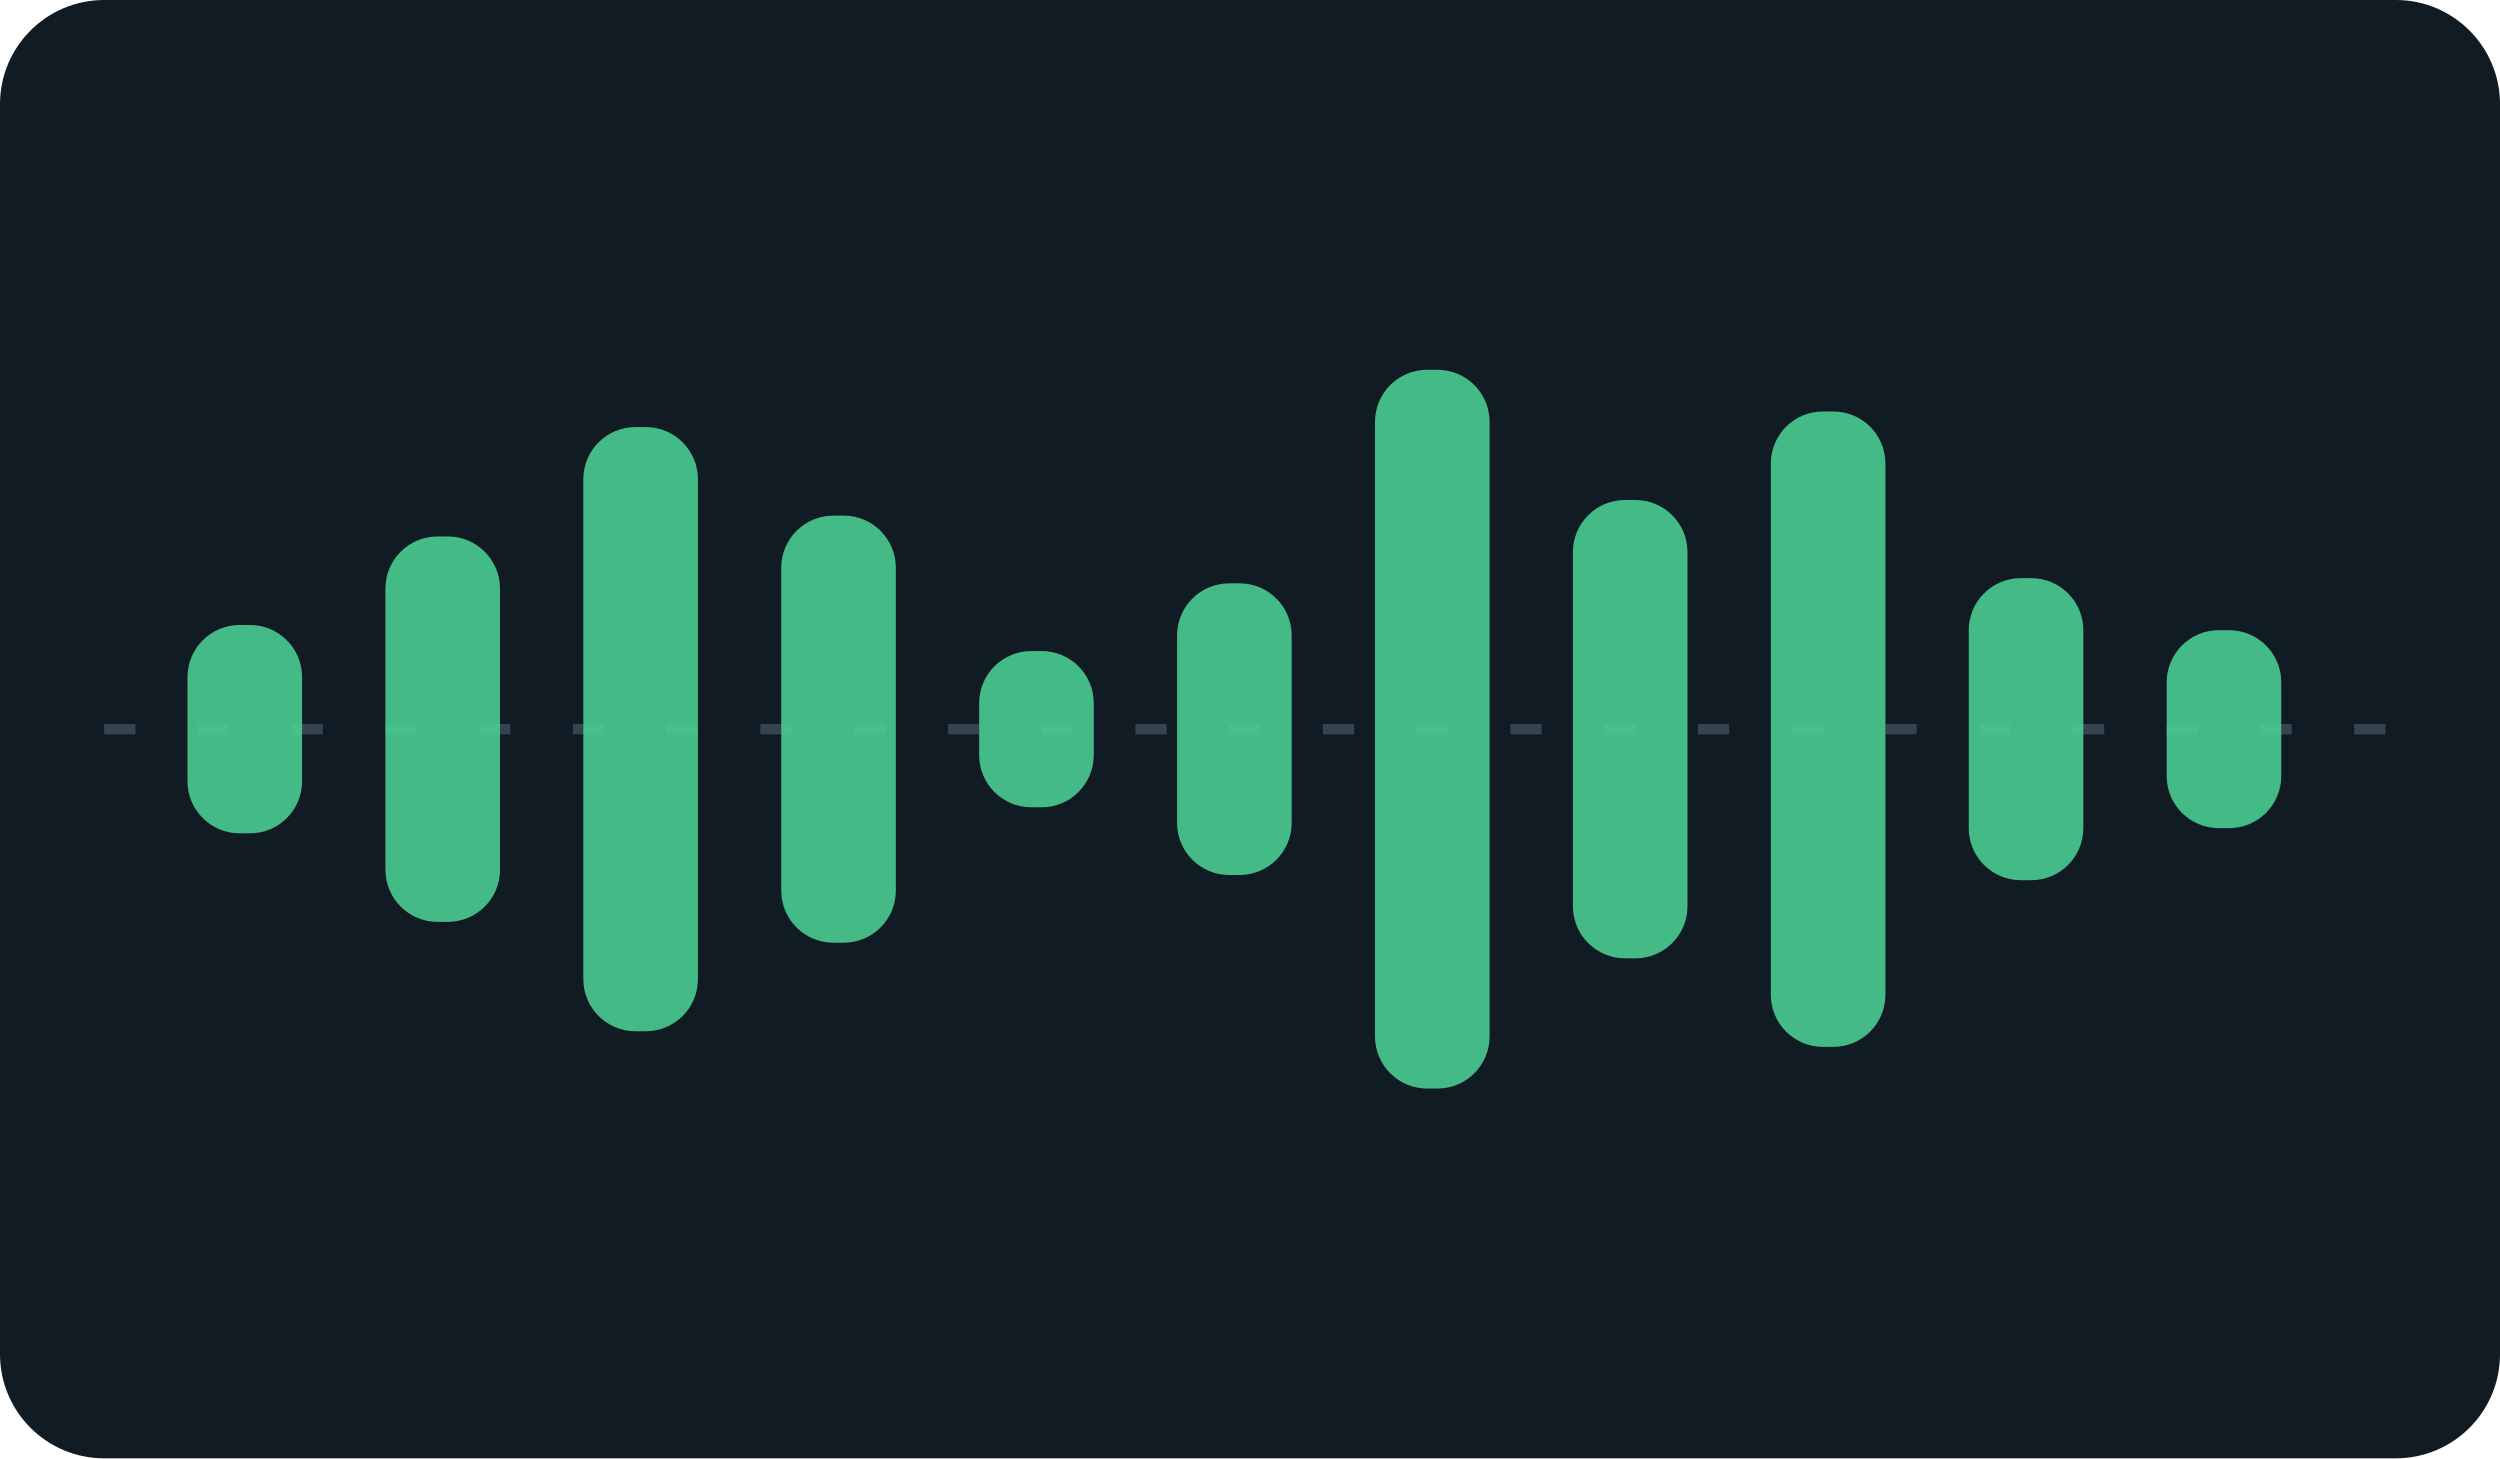
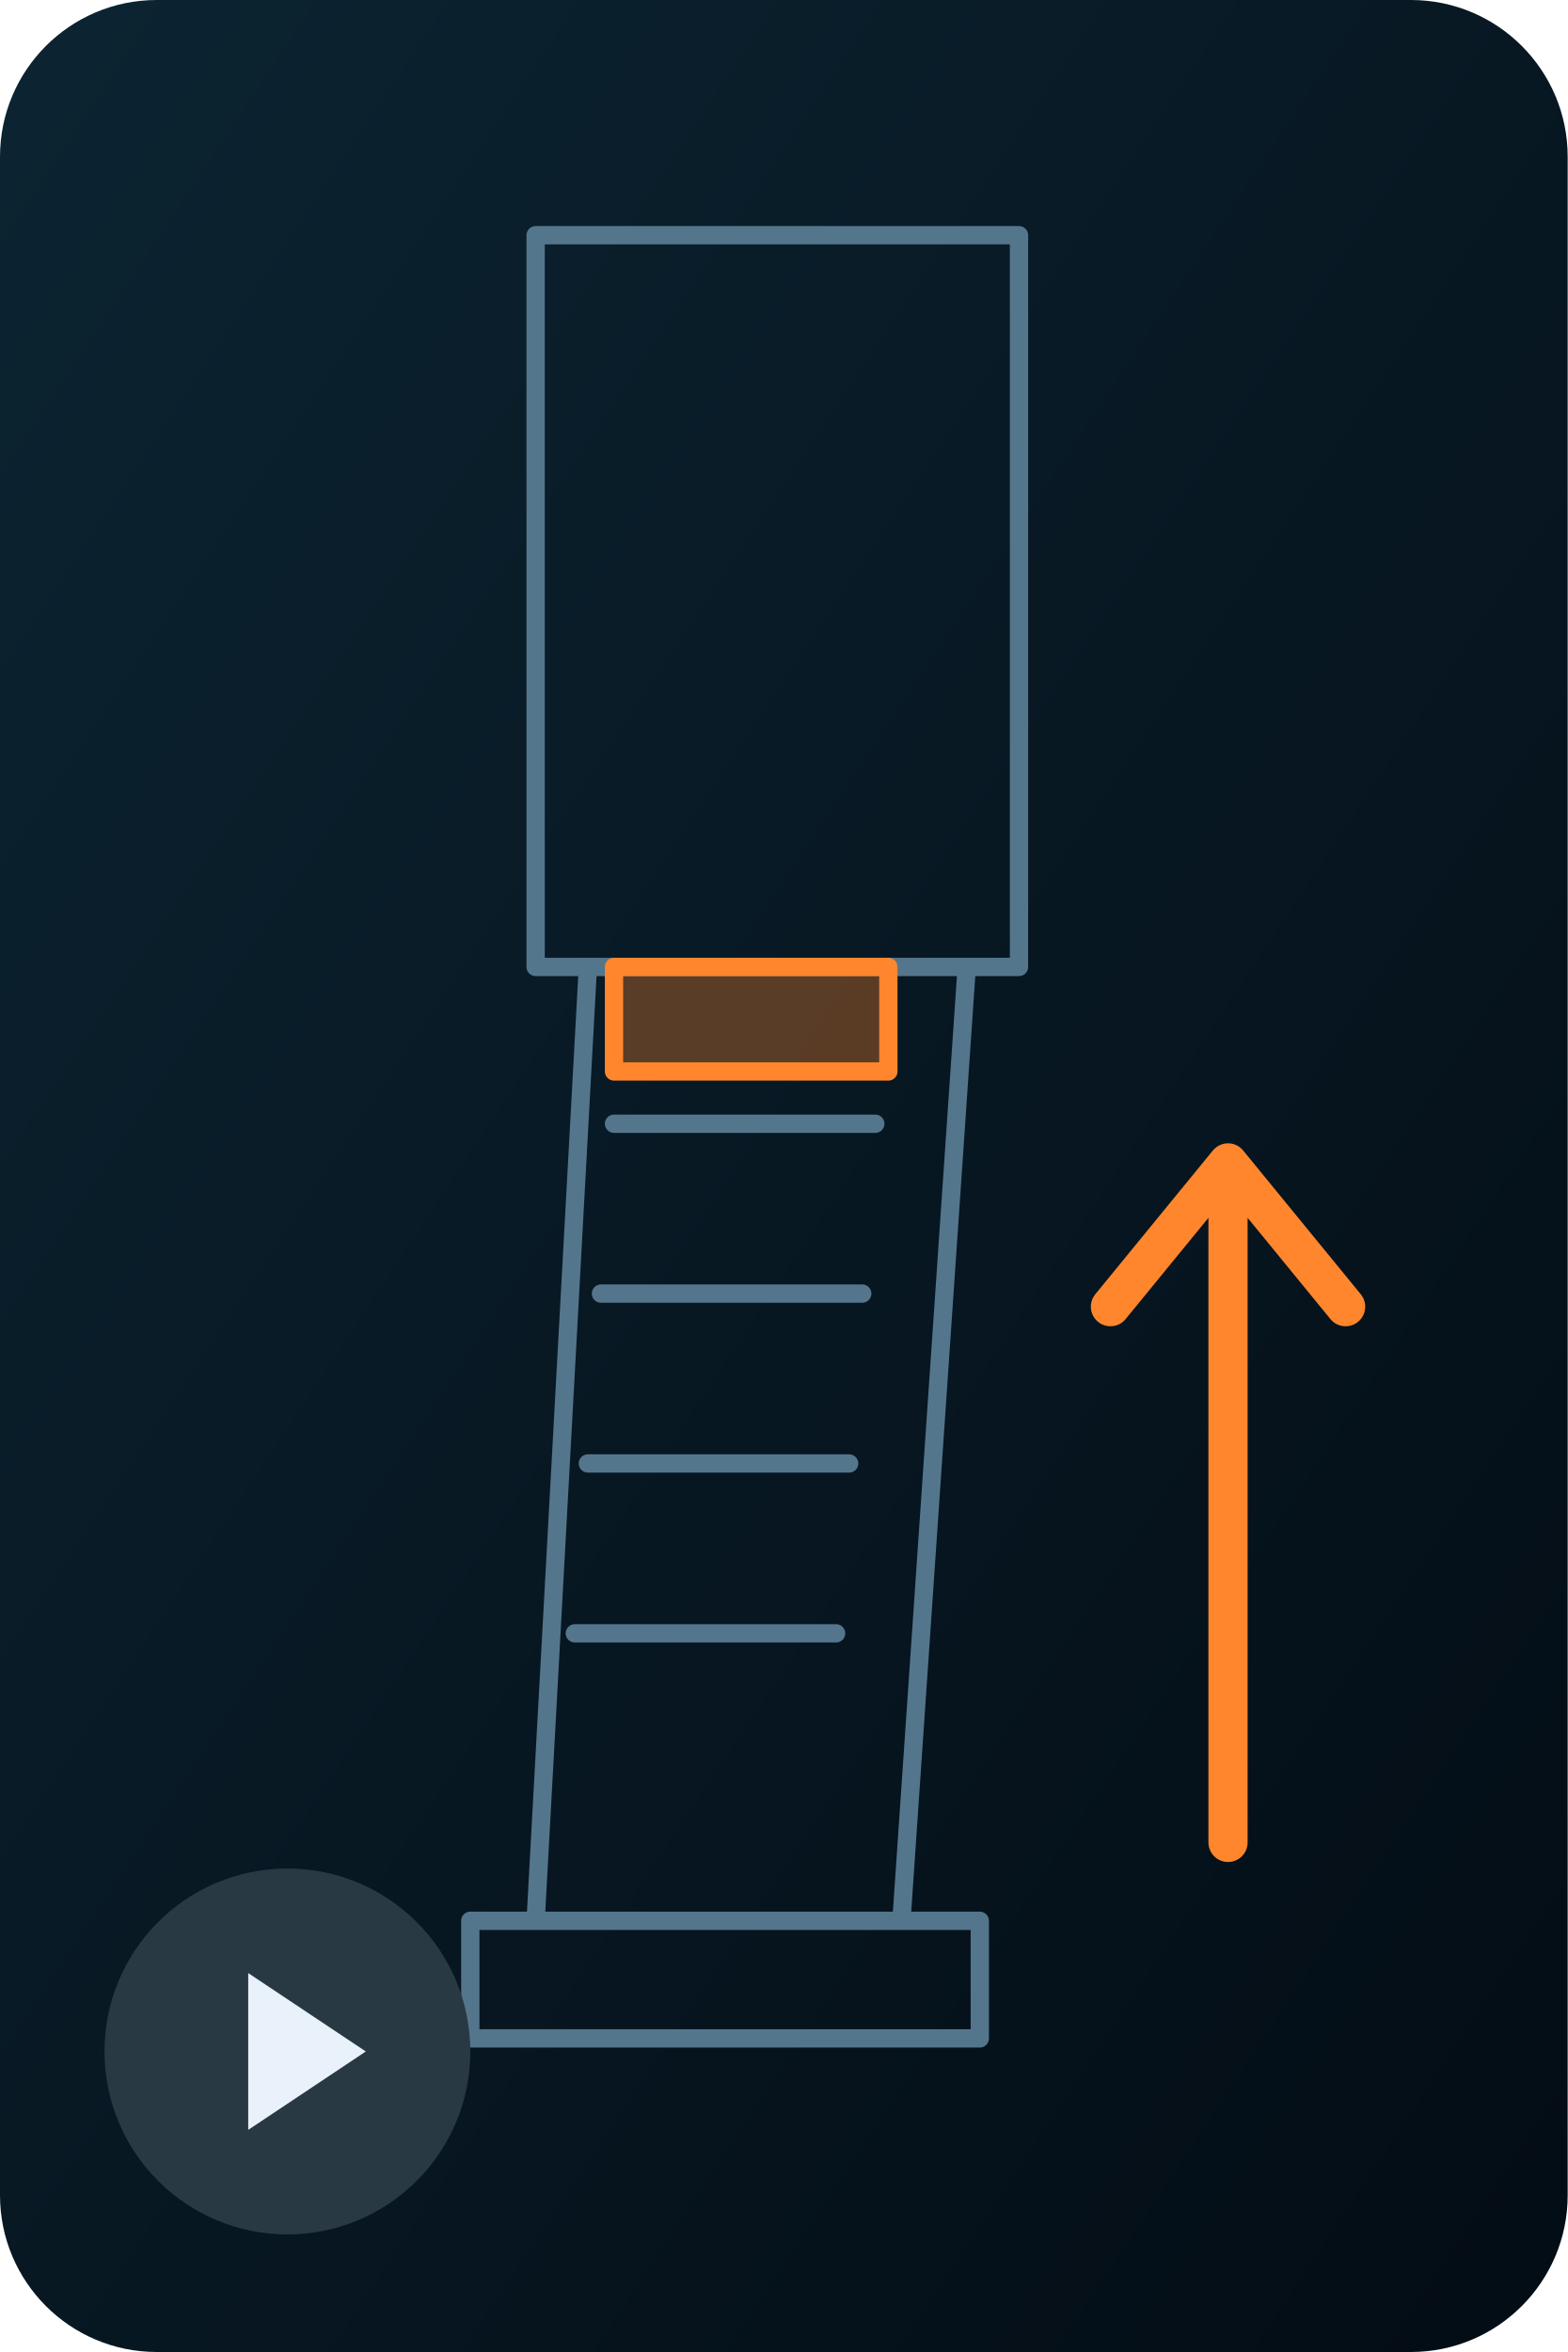
- <svg xmlns="http://www.w3.org/2000/svg" width="240" height="140" viewBox="0 0 240 140" role="img" aria-label="reload acoustic waveform">
-   <rect width="240" height="140" rx="10" fill="#111b24" />
-   <path d="M10 70H230" stroke="#344450" stroke-dasharray="3 6" />
-   <rect x="18" y="60" width="11" height="20" rx="5" fill="#4bd093" opacity=".88">
-     <animate attributeName="height" values="20;28;20" dur="1s" repeatCount="indefinite" />
-     <animate attributeName="y" values="60;56;60" dur="1s" repeatCount="indefinite" />
-   </rect>
-   <rect x="37" y="51.5" width="11" height="37" rx="5" fill="#4bd093" opacity=".88">
-     <animate attributeName="height" values="37;51.8;37" dur="1.17s" repeatCount="indefinite" />
-     <animate attributeName="y" values="51.5;44.1;51.5" dur="1.17s" repeatCount="indefinite" />
-   </rect>
-   <rect x="56" y="41" width="11" height="58" rx="5" fill="#4bd093" opacity=".88">
-     <animate attributeName="height" values="58;81.2;58" dur="1.34s" repeatCount="indefinite" />
-     <animate attributeName="y" values="41;29.4;41" dur="1.34s" repeatCount="indefinite" />
-   </rect>
-   <rect x="75" y="49.5" width="11" height="41" rx="5" fill="#4bd093" opacity=".88">
-     <animate attributeName="height" values="41;57.4;41" dur="1s" repeatCount="indefinite" />
-     <animate attributeName="y" values="49.5;41.3;49.5" dur="1s" repeatCount="indefinite" />
-   </rect>
-   <rect x="94" y="62.5" width="11" height="15" rx="5" fill="#4bd093" opacity=".88">
-     <animate attributeName="height" values="15;21;15" dur="1.17s" repeatCount="indefinite" />
-     <animate attributeName="y" values="62.5;59.5;62.5" dur="1.17s" repeatCount="indefinite" />
-   </rect>
-   <rect x="113" y="56" width="11" height="28" rx="5" fill="#4bd093" opacity=".88">
-     <animate attributeName="height" values="28;39.2;28" dur="1.34s" repeatCount="indefinite" />
-     <animate attributeName="y" values="56;50.4;56" dur="1.34s" repeatCount="indefinite" />
-   </rect>
-   <rect x="132" y="35.5" width="11" height="69" rx="5" fill="#4bd093" opacity=".88">
-     <animate attributeName="height" values="69;96.6;69" dur="1s" repeatCount="indefinite" />
-     <animate attributeName="y" values="35.5;21.7;35.5" dur="1s" repeatCount="indefinite" />
-   </rect>
-   <rect x="151" y="48" width="11" height="44" rx="5" fill="#4bd093" opacity=".88">
-     <animate attributeName="height" values="44;61.6;44" dur="1.17s" repeatCount="indefinite" />
-     <animate attributeName="y" values="48;39.2;48" dur="1.17s" repeatCount="indefinite" />
-   </rect>
-   <rect x="170" y="39.5" width="11" height="61" rx="5" fill="#4bd093" opacity=".88">
-     <animate attributeName="height" values="61;85.4;61" dur="1.34s" repeatCount="indefinite" />
-     <animate attributeName="y" values="39.5;27.3;39.5" dur="1.34s" repeatCount="indefinite" />
-   </rect>
-   <rect x="189" y="55.5" width="11" height="29" rx="5" fill="#4bd093" opacity=".88">
-     <animate attributeName="height" values="29;40.6;29" dur="1s" repeatCount="indefinite" />
-     <animate attributeName="y" values="55.5;49.7;55.5" dur="1s" repeatCount="indefinite" />
-   </rect>
-   <rect x="208" y="60.5" width="11" height="19" rx="5" fill="#4bd093" opacity=".88">
-     <animate attributeName="height" values="19;26.6;19" dur="1.17s" repeatCount="indefinite" />
-     <animate attributeName="y" values="60.5;56.7;60.5" dur="1.17s" repeatCount="indefinite" />
-   </rect>
-   <style>@media(prefers-reduced-motion:reduce){animate{display:none}}</style>
+ <svg xmlns="http://www.w3.org/2000/svg" viewBox="0 0 120 180" role="img" aria-label="Illustrative reload sound cue">
+   <defs>
+     <linearGradient id="bg" x2="1" y2="1">
+       <stop stop-color="#0c2432" />
+       <stop offset="1" stop-color="#030c14" />
+     </linearGradient>
+   </defs>
+   <rect width="120" height="180" rx="12" fill="url(#bg)" />
+   <g fill="none" stroke="#54768d" stroke-width="1.4" stroke-linecap="round" stroke-linejoin="round">
+     <path d="M41 18h37v56H41zM45 74h29l-5 73H41zM36 147h39v9H36z" />
+     <path d="M47 86h20m-21 13h20m-21 13h20m-21 13h20" />
+     <path class="accent" d="M47 74h21v8H47z" />
+     <path class="motion" d="M94 141V89m-9 11 9-11 9 11" />
+   </g>
+   <circle cx="22" cy="157" r="14" fill="#293943" />
+   <path d="m19 151 9 6-9 6z" fill="#e9f2fa" />
+   <style>.accent{stroke:#ff862c;fill:#ff862c55}.motion{stroke:#ff862c;stroke-width:3;animation:cue 2s ease-in-out infinite}@keyframes cue{50%{transform:translateY(-5px)}}@media(prefers-reduced-motion:reduce){.motion{animation:none}}</style>
+   <animate attributeName="opacity" values="1;1;1" dur="2s" repeatCount="indefinite" />
</svg>
